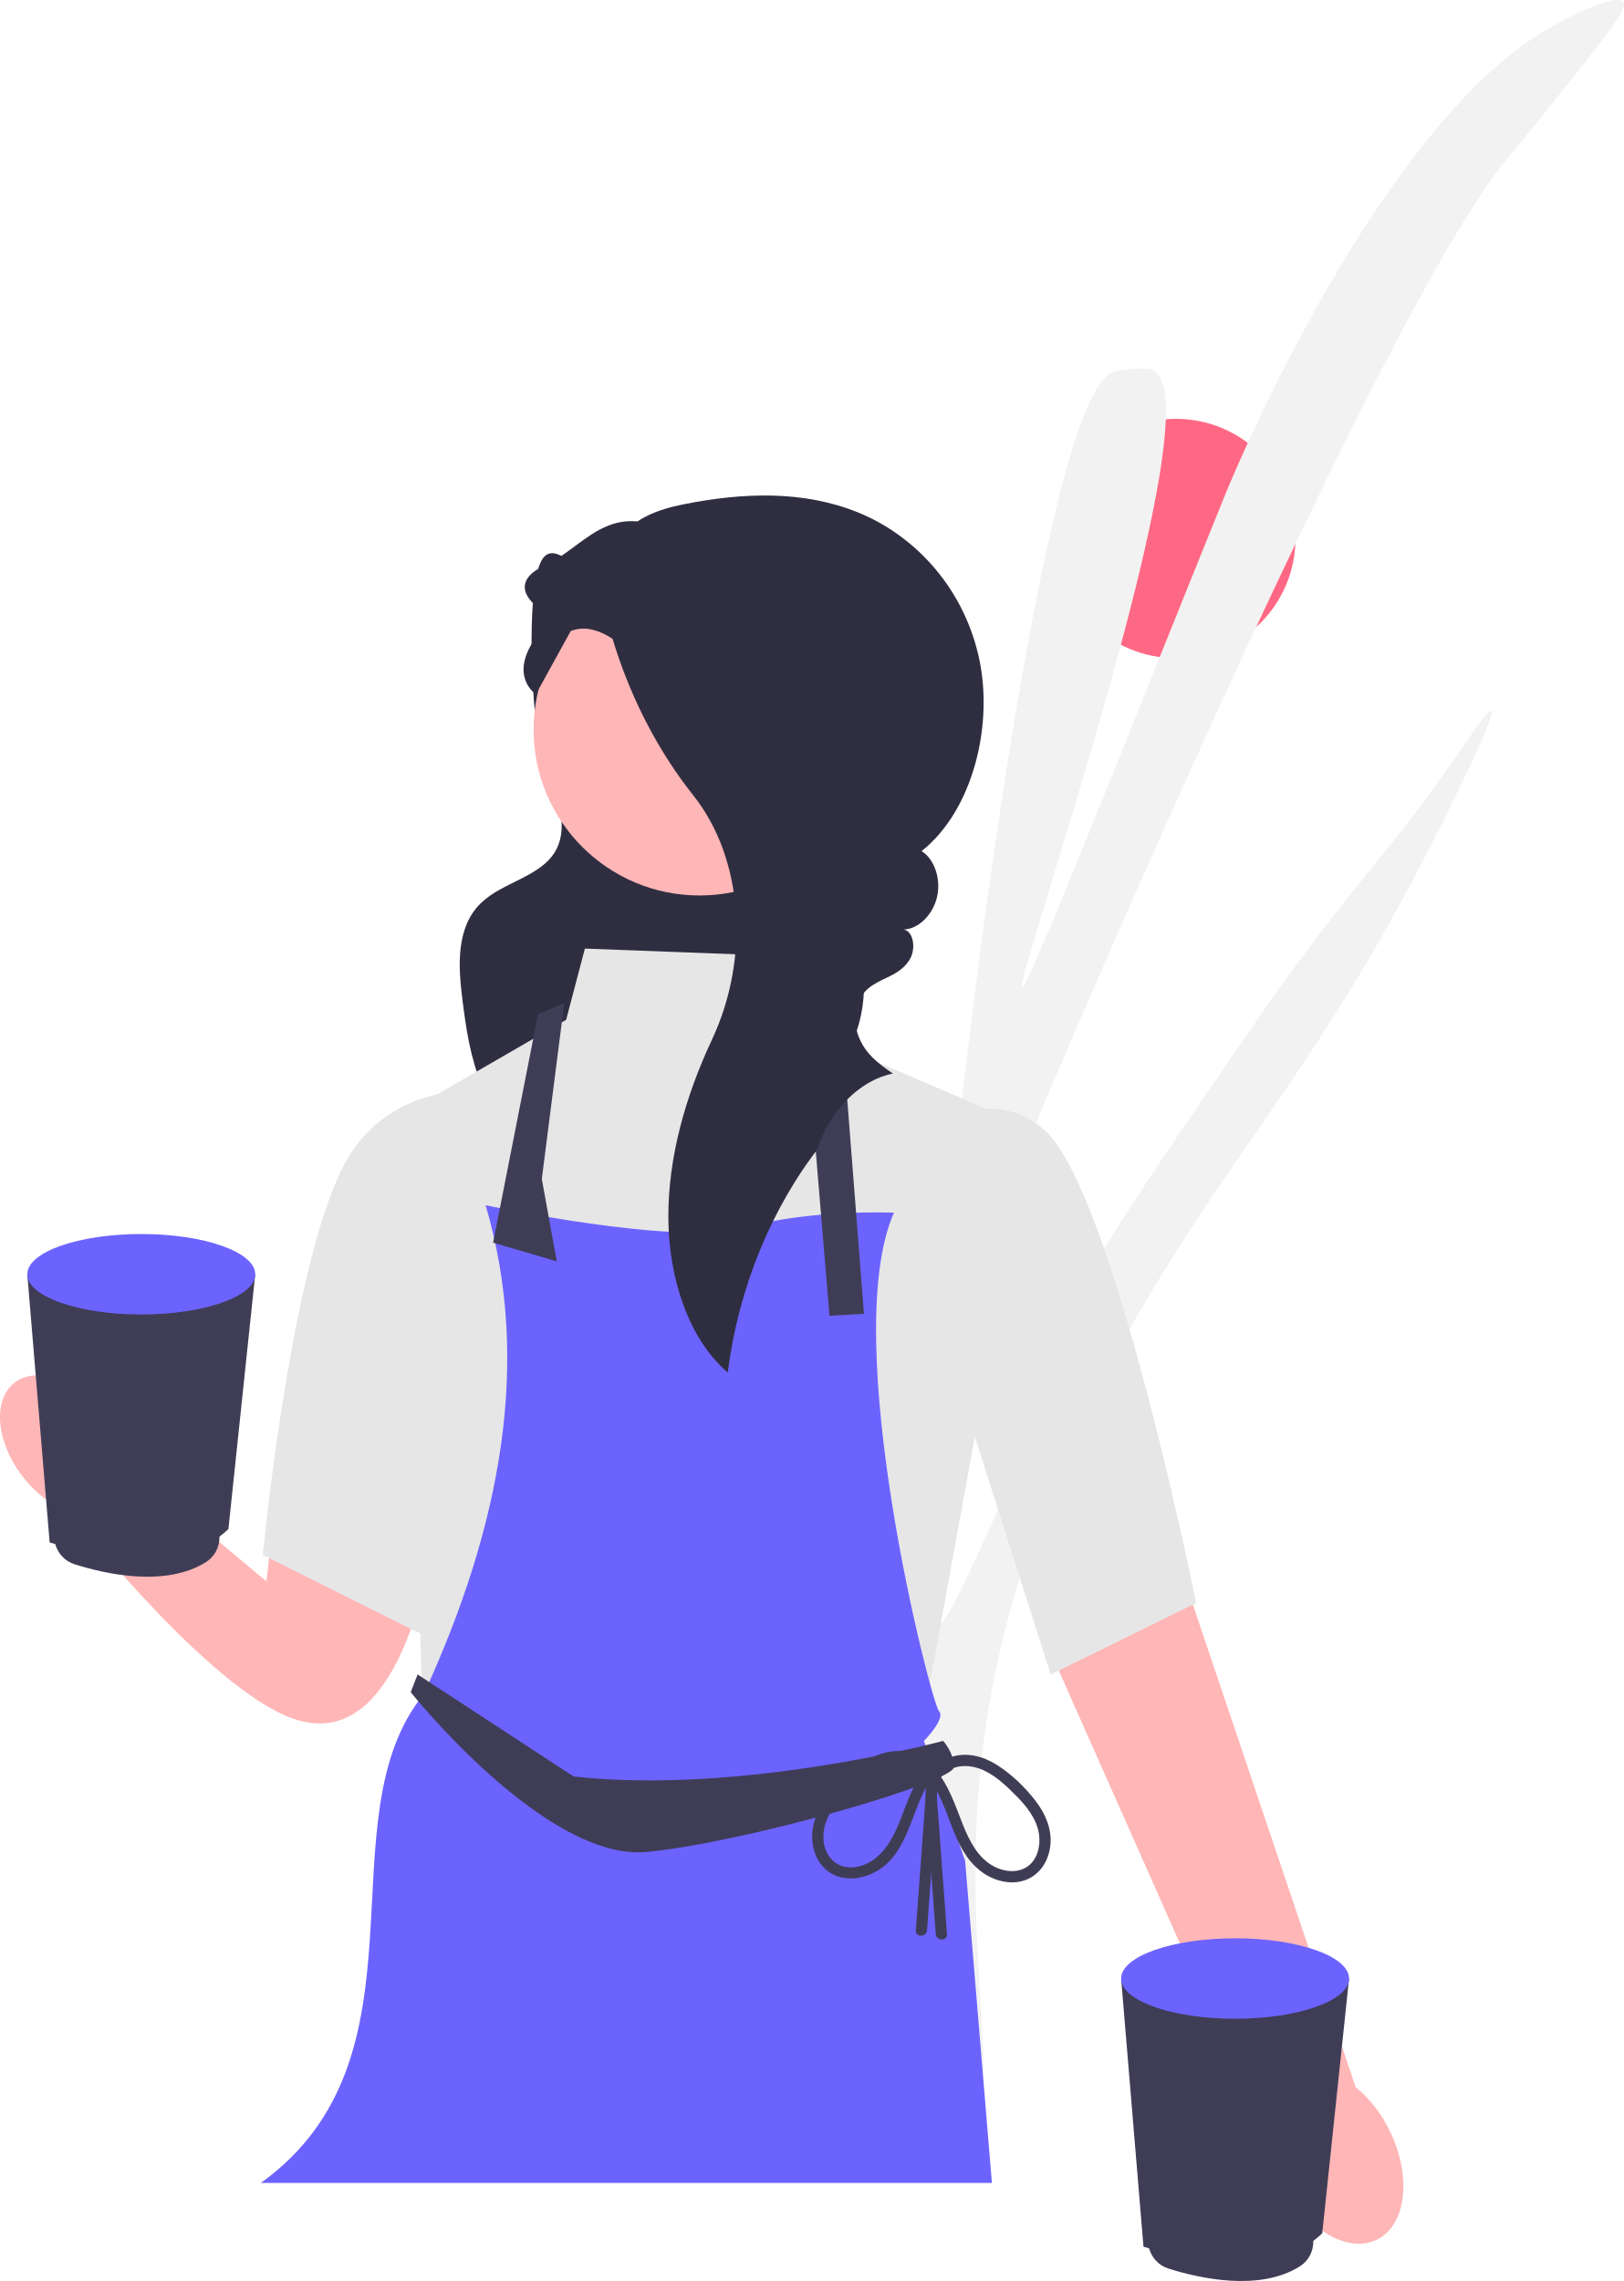
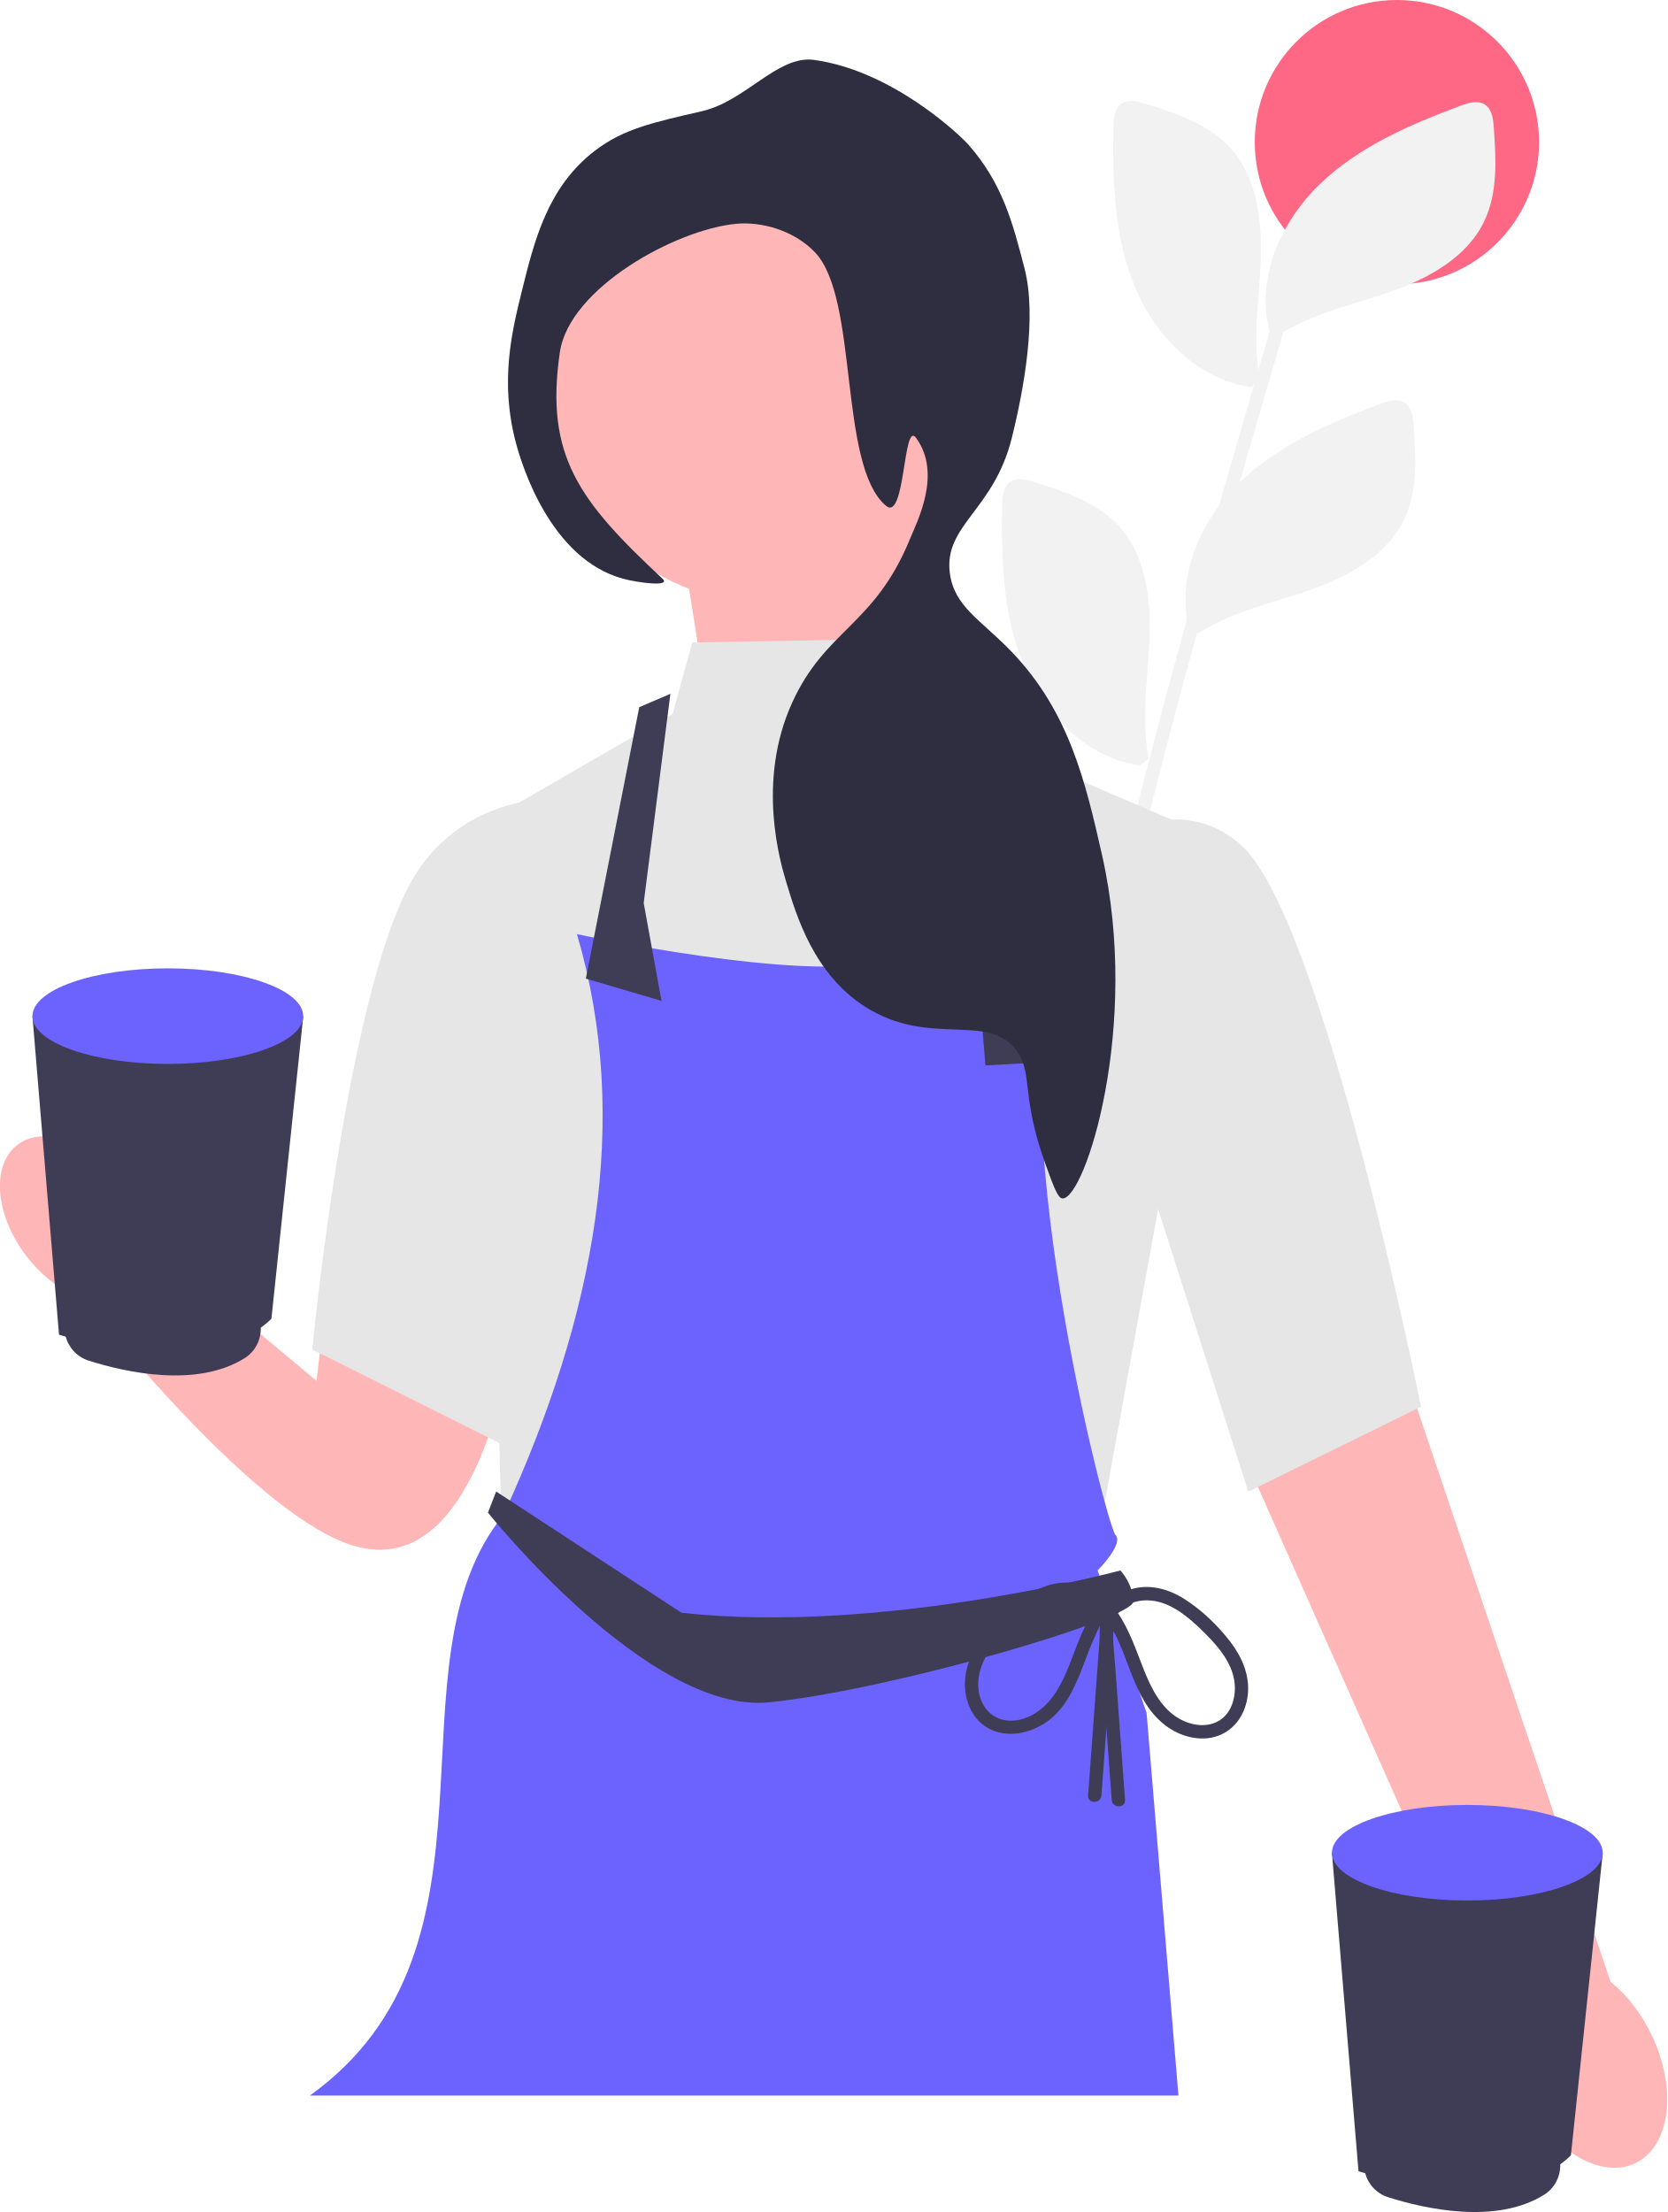
- <svg xmlns="http://www.w3.org/2000/svg" id="uuid-7a9fecc5-51e6-4664-b5ec-ba20a6c190fe" width="433.526" height="608.892" viewBox="0 0 433.526 608.892">
-   <circle cx="313.889" cy="143.739" r="31.937" fill="#ff6884" />
-   <path d="m181.748,577.745c-.12,1.533-.115,2.956.044,4.348l76.752-3.07c.642-1.424,1.179-2.895,1.636-4.415,8.305-27.338-8.923-71.598,7.985-138.921,12.553-49.957,38.126-89.663,50.048-108.16,14.651-22.75,31.439-43.876,50.531-77.316,4.138-7.234,8.382-15.068,12.753-23.606,1.465-2.855,18.343-35.973,16.648-36.915-.794-.434-5.341,6.298-6.881,8.561-13.596,20.015-21.605,28.854-33.015,43.318-6.925,8.77-15.089,19.583-26.489,36.221-29.237,42.623-43.842,63.921-48.6,79.621-1.256,4.193-7.935,26.883-21.095,55.218-6.723,14.458-10.085,21.687-12.098,21.198-5.701-1.403-.447-60.363,21.095-119.949,3.685-10.142,6.48-16.649,11.788-28.953,8.622-20.075,56.643-131.65,92.54-198.723,4.504-8.44,8.831-16.148,12.832-22.91.778-1.274,1.53-2.521,2.259-3.715,5.057-8.229,9.56-14.753,13.352-18.995,2.007-2.255,7.086-8.621,17.268-21.405,4.043-5.081,7-8.85,8.987-11.597.295-.4.564-.799.783-1.145,2.401-3.41,3.061-5.042,2.432-5.871-.902-1.181-4.157-.352-7.699,1.059-.383.145-.79.316-1.172.487-3.846,1.604-7.725,3.649-9.018,4.348-11.866,6.3-23.263,17.191-33.702,30.011-3.876,4.738-7.586,9.728-11.162,14.843-11.509,16.513-21.41,34.387-28.85,49.055-9.116,18.075-14.49,31.314-14.49,31.314-25.005,61.666-52.661,132.164-54.287,131.633-1.784-.576,28.502-88.164,36.452-135.399,2.655-15.823,2.799-27.118-1.605-29.116-.158-.071-.316-.143-.499-.187-.681-.206-1.301-.155-1.636-.116,0,0-4.028-.357-8.205.717-5.202,1.347-10.59,16.192-15.586,36.924-13.009,53.444-23.708,145.894-23.708,145.894-10.697,92.475-29.541,167.721-34.744,167.101-2.888-.351.299-23.6-5.067-61.939-3.768-26.881-6.785-25.932-18.509-74.347-18.607-76.803-27.911-115.192-27.919-115.399.013-1.632.088-4.923-.54-8.316-.665-3.676-2.138-7.501-5.354-9.573-4.891-3.17-12.485-1.417-15.511.62-2.42,1.65-3.573,4.545-3.694,8.64-.678,25.764,39.217,98.79,56.016,198.995,8.366,49.922,12.951,77.159,4.55,113.744-8.311,36.271-24.381,59.803-25.615,76.19h0Z" fill="#f2f2f2" />
-   <path d="m120.801,358.732s-.597,119.078-45.014,99.059c-23.098-10.411-57.191-54.305-57.191-54.305l14.085-13.486,38.453,32.143,7.242-63.926,42.423.515s0-0.0 0-0Z" fill="#ffb6b6" />
-   <path d="m139.485,292.519s-29.427-8.331-45.316,14.55-24,108-24,108l42,21,27.316-143.55Z" fill="#e6e6e6" />
-   <path d="m168.848,158.111c-9.099,2.977-19.821-16.441-24.265-8.528-4.445,7.913-2.57,43.082-.069,51.853,1.243,4.359,3.331,8.502,4.536,12.87,1.205,4.368,1.443,9.202-.887,13.073-4.055,6.736-14.026,8.115-19.768,13.679-6.688,6.481-6.1,16.779-4.949,25.825.992,7.797,2.118,15.685,5.283,23.017,3.165,7.333,8.629,14.16,16.278,17.666,9.739,4.464,21.181,2.925,31.625.782,10.041-2.06,20.059-4.619,29.052-9.138s16.967-11.167,21.261-19.781c5.387-10.806,4.48-23.744.082-35.155-4.399-11.411-12.007-21.563-19.93-31.269-13.344-16.346-27.846-31.892-43.379-46.498" fill="#2f2e41" />
-   <polygon points="299.124 355.835 317.794 426.43 363.066 560.627 339.492 574.014 280.221 440.473 265.242 369.224 299.124 355.835" fill="#ffb6b6" />
-   <polygon points="209.137 255.218 156.137 253.218 151.137 272.218 108.169 297.069 112.637 451.718 245.637 463.718 264.799 358.468 269.637 298.718 213.637 274.718 209.137 255.218" fill="#e6e6e6" />
-   <path d="m236.492,309.014s24.14-23.74,42.484-7.202c18.344,16.538,40.326,126.108,40.326,126.108l-38.81,19.094-44-138h0Z" fill="#e6e6e6" />
-   <path d="m238.637,323.718s-22-1-40,4-69-6-69-6c12.29,41.847,4.117,85.595-16.5,130.5-27.22,33.406,3.354,96.796-43.5,130.5h195.161l-7.161-86-11-32s6-6,4-8-27-99-12-133v-0.0 0Z" fill="#6c63ff" />
-   <polygon points="143.637 270.718 131.637 331.718 148.637 336.718 144.637 314.718 150.637 267.718 143.637 270.718" fill="#3f3d56" />
-   <polygon points="214.637 269.718 221.428 351.218 230.637 350.718 224.637 273.718 214.637 269.718" fill="#3f3d56" />
-   <path d="m251.759,464.718s-53.622,14.5-98.622,9.5l-41.652-27.236-1.848,4.736s36.122,45.283,63.061,42.642,81.939-18.642,81.939-22.642-2.878-7-2.878-7h-0Z" fill="#3f3d56" />
-   <ellipse cx="16.743" cy="385.786" rx="13.588" ry="21.062" transform="translate(-231.0548 89.63173) rotate(-37.43475)" fill="#ffb6b6" />
-   <ellipse cx="356.743" cy="575.786" rx="15.863" ry="24.588" transform="translate(-217.0667 215.8727) rotate(-26.12127)" fill="#ffb6b6" />
-   <circle cx="186.743" cy="194.749" r="44.291" fill="#ffb6b6" />
-   <path d="m198.664,237.138l-.526-14.918s-26.749-61.333-45.786-53.769l-9.287,16.873s-7.522-4.791.147-15.402.651-7.606.651-7.606c0,0-9.645-6.324,1.891-11.557,11.535-5.232,18.994-21.811,41.961-2.627,12.757,10.656,27.018,27.781,37.176,40.902,11.402,14.727,7.218,36.569-9.273,45.224-4.929,2.587-10.598,3.921-16.954,2.881l-0-0Z" fill="#2f2e41" />
-   <path d="m219.209,305.535c-13.196,16.631-22.113,38.389-24.938,60.85-10.414-8.939-15.785-25.103-15.855-41.351s4.674-32.52,11.438-47.066c.068-.145.135-.291.204-.436,10.227-21.821,8.387-48.38-4.944-65.166-8.992-11.323-16.183-24.858-20.956-39.806-2.695-8.439-4.47-18.762-.119-26.743,4.009-7.355,11.664-9.846,18.558-11.223,15.743-3.144,32.021-3.736,46.668,2.28s27.5,19.423,31.875,37.835c4.375,18.412-1.358,41.625-15.127,52.491,3.438,2.1,5.241,7.436,4.134,12.237s-5.014,8.594-8.961,8.7c2.515.297,3.312,4.674,1.942,7.463-1.371,2.79-3.965,4.237-6.403,5.39-3.472,1.642-7.299,3.326-8.235,8.96-.375,2.259-.093,4.557.653,6.565,1.809,4.866,5.578,7.541,9.213,10.068-8.846,1.724-17.031,10.011-20.286,20.538" fill="#2f2e41" />
-   <path d="m247.933,474.857c5.921,7.451,5.966,18.481,13.832,24.602,3.262,2.539,7.95,3.887,11.956,2.412,3.972-1.463,6.22-5.144,6.67-9.234.48-4.354-1.327-8.492-3.927-11.888-2.808-3.667-6.419-7.141-10.327-9.619-3.621-2.296-8.026-3.499-12.214-2.115-4.22,1.395-6.716,4.815-6.825,9.251-.076,3.096.362,6.247.589,9.333l.692,9.398,1.42,19.29c.141,1.914,3.142,1.929,3,0l-2.22-30.171c-.176-2.385-.449-4.787-.483-7.18-.027-1.935.297-3.839,1.704-5.261,2.464-2.489,6.356-2.707,9.504-1.616,3.902,1.353,7.121,4.42,9.967,7.304,2.77,2.806,5.488,6.186,6.089,10.208.479,3.203-.436,7.054-3.346,8.855-3.191,1.976-7.438.92-10.275-1.211-3.712-2.789-5.657-7.406-7.27-11.607-1.734-4.516-3.371-9.045-6.414-12.874-1.201-1.511-3.311.624-2.121,2.121h0l-0-0.0 0.0 0-0.0 0Z" fill="#3f3d56" />
-   <path d="m247.219,471.735c-2.683,3.377-4.291,7.297-5.813,11.296-1.474,3.873-2.956,7.963-5.722,11.132-2.404,2.755-6.023,4.792-9.792,4.225-3.635-.547-5.808-3.769-6.057-7.268-.276-3.885,1.538-7.424,3.967-10.344,2.627-3.159,5.832-6.275,9.376-8.381,3.091-1.837,6.844-2.743,10.237-1.145,1.474.694,2.734,1.829,3.316,3.376.798,2.122.398,4.58.236,6.781-.831,11.294-1.662,22.587-2.494,33.881-.142,1.926,2.859,1.917,3,0,.837-11.376,1.674-22.752,2.512-34.128.184-2.496.474-5.142-.435-7.54-.699-1.843-1.979-3.338-3.63-4.403-3.498-2.257-7.948-2.231-11.704-.682-4.285,1.766-7.902,5.111-11.045,8.443-3.081,3.267-5.749,7.15-6.276,11.712-.451,3.904.785,8.209,3.964,10.697,3.459,2.707,8.134,2.502,11.965.731,10.337-4.779,10.143-18.241,16.516-26.261,1.189-1.496-.92-3.633-2.121-2.121h-0v-0Z" fill="#3f3d56" />
-   <g>
-     <path d="m68.137,340.148s-22.669,21.476-60.849,0l5.966,71.587s.536.172,1.496.443c.694,2.513,2.59,4.579,5.165,5.392,8.31,2.627,24.291,6.207,35.094-.594,2.254-1.419,3.582-3.935,3.582-6.597v-.207c.838-.613,1.643-1.273,2.386-2.016l7.159-68.008Z" fill="#3f3d56" />
-     <ellipse cx="37.713" cy="340.148" rx="30.424" ry="10.738" fill="#6c63ff" />
-   </g>
-   <g>
-     <path d="m360.137,528.148s-22.669,21.476-60.849,0l5.966,71.587s.536.172,1.496.443c.694,2.513,2.59,4.579,5.165,5.392,8.31,2.627,24.291,6.207,35.094-.594,2.254-1.419,3.582-3.935,3.582-6.597v-.207c.838-.613,1.643-1.273,2.386-2.016l7.159-68.008Z" fill="#3f3d56" />
-     <ellipse cx="329.713" cy="528.148" rx="30.424" ry="10.738" fill="#6c63ff" />
-   </g>
+ <svg xmlns="http://www.w3.org/2000/svg" id="uuid-5a26b5fb-2409-4657-b0ec-90a52da10559" width="374.63" height="497.09" viewBox="0 0 374.63 497.09">
+   <circle cx="313.89" cy="31.94" r="31.94" fill="#ff6884" stroke-width="0" />
+   <path d="m238.1,455.06c-4.39-24.84-6.55-50.04-6.88-75.26-.33-25.04,1.13-50.08,3.93-74.96,2.84-25.2,7.09-50.22,12.26-75.04,5.17-24.8,11.26-49.39,17.83-73.85s13.64-48.83,20.75-73.16c.87-2.98,1.74-5.96,2.62-8.94.54-1.86-2.35-2.65-2.89-.8-7.15,24.45-14.31,48.89-21.03,73.47-6.75,24.67-13.06,49.47-18.47,74.47-5.35,24.69-9.82,49.58-12.97,74.65s-5,50.36-5.07,75.66,1.62,50.25,5.46,75.07c.49,3.17,1.02,6.32,1.57,9.48.34,1.9,3.23,1.09,2.89-.8h0Z" fill="#f2f2f2" stroke-width="0" />
+   <path d="m283.11,85.42c-1.75-8.84-.17-17.95.18-26.96s-.85-18.78-6.99-25.38c-4.89-5.27-12.08-7.63-18.94-9.78-1.77-.56-3.84-1.07-5.37-.02-1.58,1.09-1.78,3.31-1.81,5.23-.22,12.12.16,24.58,4.77,35.8s14.27,21.07,26.28,22.7" fill="#f2f2f2" stroke-width="0" />
+   <path d="m258.11,170.42c-1.75-8.84-.17-17.95.18-26.96s-.85-18.78-6.99-25.38c-4.89-5.27-12.08-7.63-18.94-9.78-1.77-.56-3.84-1.07-5.37-.02-1.58,1.09-1.78,3.31-1.81,5.23-.22,12.12.16,24.58,4.77,35.8s14.27,21.07,26.28,22.7" fill="#f2f2f2" stroke-width="0" />
+   <path d="m287.31,75.28c7.58-4.88,16.64-6.75,25.14-9.72s17.16-7.69,21.05-15.82c3.11-6.48,2.66-14.03,2.15-21.21-.13-1.85-.41-3.97-1.95-5-1.6-1.07-3.73-.44-5.53.23-11.36,4.25-22.8,9.17-31.55,17.57s-14.36,21.01-11.47,32.78" fill="#f2f2f2" stroke-width="0" />
+   <path d="m269.31,142.28c7.58-4.88,16.64-6.75,25.14-9.72s17.16-7.69,21.05-15.82c3.11-6.48,2.66-14.03,2.15-21.21-.13-1.85-.41-3.97-1.95-5-1.6-1.07-3.73-.44-5.53.23-11.36,4.25-22.8,9.17-31.55,17.57s-14.36,21.01-11.47,32.78" fill="#f2f2f2" stroke-width="0" />
+   <polygon points="160.17 165.69 153.06 121.26 201.06 101.7 208.17 169.25 160.17 165.69" fill="#ffb6b6" stroke-width="0" />
+   <path d="m120.8,246.93s-.6,119.08-45.01,99.06c-23.1-10.41-57.19-54.31-57.19-54.31l14.09-13.49,38.45,32.14,7.24-63.93,42.42.51h0Z" fill="#ffb6b6" stroke-width="0" />
+   <path d="m139.49,180.72s-29.43-8.33-45.32,14.55-24,108-24,108l42,21,27.32-143.55Z" fill="#e6e6e6" stroke-width="0" />
+   <polygon points="299.12 244.03 317.79 314.63 363.07 448.83 339.49 462.21 280.22 328.67 265.24 257.42 299.12 244.03" fill="#ffb6b6" stroke-width="0" />
+   <polygon points="209.14 143.42 155.56 144.38 151.14 160.42 108.17 185.27 112.64 339.92 245.64 351.92 264.8 246.67 269.64 186.92 213.64 162.92 209.14 143.42" fill="#e6e6e6" stroke-width="0" />
+   <path d="m236.49,197.21s24.14-23.74,42.48-7.2c18.34,16.54,40.33,126.11,40.33,126.11l-38.81,19.09-44-138h0Z" fill="#e6e6e6" stroke-width="0" />
+   <path d="m238.64,211.92s-22-1-40,4-69-6-69-6c12.29,41.85,4.12,85.6-16.5,130.5-27.22,33.41,3.35,96.8-43.5,130.5h195.16l-7.16-86-11-32s6-6,4-8-27-99-12-133h0s0,0,0,0h0Z" fill="#6c63ff" stroke-width="0" />
+   <polygon points="143.64 158.92 131.64 219.92 148.64 224.92 144.64 202.92 150.64 155.92 143.64 158.92" fill="#3f3d56" stroke-width="0" />
+   <polygon points="214.64 157.92 221.43 239.42 230.64 238.92 224.64 161.92 214.64 157.92" fill="#3f3d56" stroke-width="0" />
+   <path d="m251.76,352.92s-53.62,14.5-98.62,9.5l-41.65-27.24-1.85,4.74s36.12,45.28,63.06,42.64,81.94-18.64,81.94-22.64-2.88-7-2.88-7h0Z" fill="#3f3d56" stroke-width="0" />
+   <ellipse cx="16.74" cy="273.98" rx="13.59" ry="21.06" transform="translate(-163.1 66.61) rotate(-37.43)" fill="#ffb6b6" stroke-width="0" />
+   <ellipse cx="356.74" cy="463.98" rx="15.86" ry="24.59" transform="translate(-167.84 204.45) rotate(-26.12)" fill="#ffb6b6" stroke-width="0" />
+   <path d="m247.93,363.06c5.92,7.45,5.97,18.48,13.83,24.6,3.26,2.54,7.95,3.89,11.96,2.41,3.97-1.46,6.22-5.14,6.67-9.23.48-4.35-1.33-8.49-3.93-11.89-2.81-3.67-6.42-7.14-10.33-9.62-3.62-2.3-8.03-3.5-12.21-2.11-4.22,1.4-6.72,4.81-6.82,9.25-.08,3.1.36,6.25.59,9.33l.69,9.4,1.42,19.29c.14,1.91,3.14,1.93,3,0l-2.22-30.17c-.18-2.39-.45-4.79-.48-7.18-.03-1.94.3-3.84,1.7-5.26,2.46-2.49,6.36-2.71,9.5-1.62,3.9,1.35,7.12,4.42,9.97,7.3,2.77,2.81,5.49,6.19,6.09,10.21.48,3.2-.44,7.05-3.35,8.86-3.19,1.98-7.44.92-10.27-1.21-3.71-2.79-5.66-7.41-7.27-11.61-1.73-4.52-3.37-9.05-6.41-12.87-1.2-1.51-3.31.62-2.12,2.12h0s0,0,0,0h0s0,0,0,0Z" fill="#3f3d56" stroke-width="0" />
+   <path d="m247.22,359.93c-2.68,3.38-4.29,7.3-5.81,11.3-1.47,3.87-2.96,7.96-5.72,11.13-2.4,2.76-6.02,4.79-9.79,4.22-3.63-.55-5.81-3.77-6.06-7.27-.28-3.88,1.54-7.42,3.97-10.34,2.63-3.16,5.83-6.27,9.38-8.38,3.09-1.84,6.84-2.74,10.24-1.15,1.47.69,2.73,1.83,3.32,3.38.8,2.12.4,4.58.24,6.78-.83,11.29-1.66,22.59-2.49,33.88-.14,1.93,2.86,1.92,3,0,.84-11.38,1.67-22.75,2.51-34.13.18-2.5.47-5.14-.44-7.54-.7-1.84-1.98-3.34-3.63-4.4-3.5-2.26-7.95-2.23-11.7-.68-4.29,1.77-7.9,5.11-11.05,8.44-3.08,3.27-5.75,7.15-6.28,11.71-.45,3.9.78,8.21,3.96,10.7,3.46,2.71,8.13,2.5,11.96.73,10.34-4.78,10.14-18.24,16.52-26.26,1.19-1.5-.92-3.63-2.12-2.12h0Z" fill="#3f3d56" stroke-width="0" />
+   <path d="m68.14,228.35s-22.67,21.48-60.85,0l5.97,71.59s.54.17,1.5.44c.69,2.51,2.59,4.58,5.17,5.39,8.31,2.63,24.29,6.21,35.09-.59,2.25-1.42,3.58-3.93,3.58-6.6v-.21c.84-.61,1.64-1.27,2.39-2.02l7.16-68.01Z" fill="#3f3d56" stroke-width="0" />
+   <ellipse cx="37.71" cy="228.35" rx="30.42" ry="10.74" fill="#6c63ff" stroke-width="0" />
+   <path d="m360.14,416.35s-22.67,21.48-60.85,0l5.97,71.59s.54.17,1.5.44c.69,2.51,2.59,4.58,5.17,5.39,8.31,2.63,24.29,6.21,35.09-.59,2.25-1.42,3.58-3.93,3.58-6.6v-.21c.84-.61,1.64-1.27,2.39-2.02l7.16-68.01Z" fill="#3f3d56" stroke-width="0" />
+   <ellipse cx="329.71" cy="416.35" rx="30.42" ry="10.74" fill="#6c63ff" stroke-width="0" />
+   <circle cx="172.3" cy="86.6" r="48.94" fill="#ffb6b6" stroke-width="0" />
+   <path d="m157.72,24.99c9.8-2.23,17.05-12.63,25.16-11.53,17.61,2.38,32.82,16.9,34.67,18.99,7.7,8.71,10.01,17.6,12.66,27.85,2.81,10.85-.08,26.95-2.85,38.11-4.05,16.33-15.31,19.58-13.93,30.38.97,7.56,7.07,10.56,13.93,17.72,12.98,13.56,16.58,29.4,20.26,45.58,8.76,38.54-3.85,77.4-8.86,77.23-1.06-.04-1.97-2.56-3.8-7.6-5.59-15.44-2.84-20.16-6.33-25.32-6.23-9.23-19.56-.83-34.18-10.13-11.52-7.33-15.44-20.3-17.72-27.85-1.31-4.34-6.85-22.66,1.27-40.51,7.52-16.53,18.46-17.27,26.45-36.73,1.68-4.1,7.24-14.74,1.4-22.77-2.96-4.07-2.37,19.01-6.79,15.23-10.76-9.18-5.98-46.67-16-57.01-4.79-4.95-12.05-6.88-17.72-6.33-13.48,1.3-37.43,14.42-39.54,28.87-3.39,23.25,4.31,33.4,23.08,50.89,2.03,1.89-5.64.88-8.86,0-16.38-4.46-22.78-25.65-24.05-30.38-3.74-13.88-.92-25.33,1.27-34.18,2.79-11.32,5.79-23.5,16.46-31.65,6.31-4.82,12.77-6.29,24.05-8.86Z" fill="#2f2e41" stroke-width="0" />
</svg>
